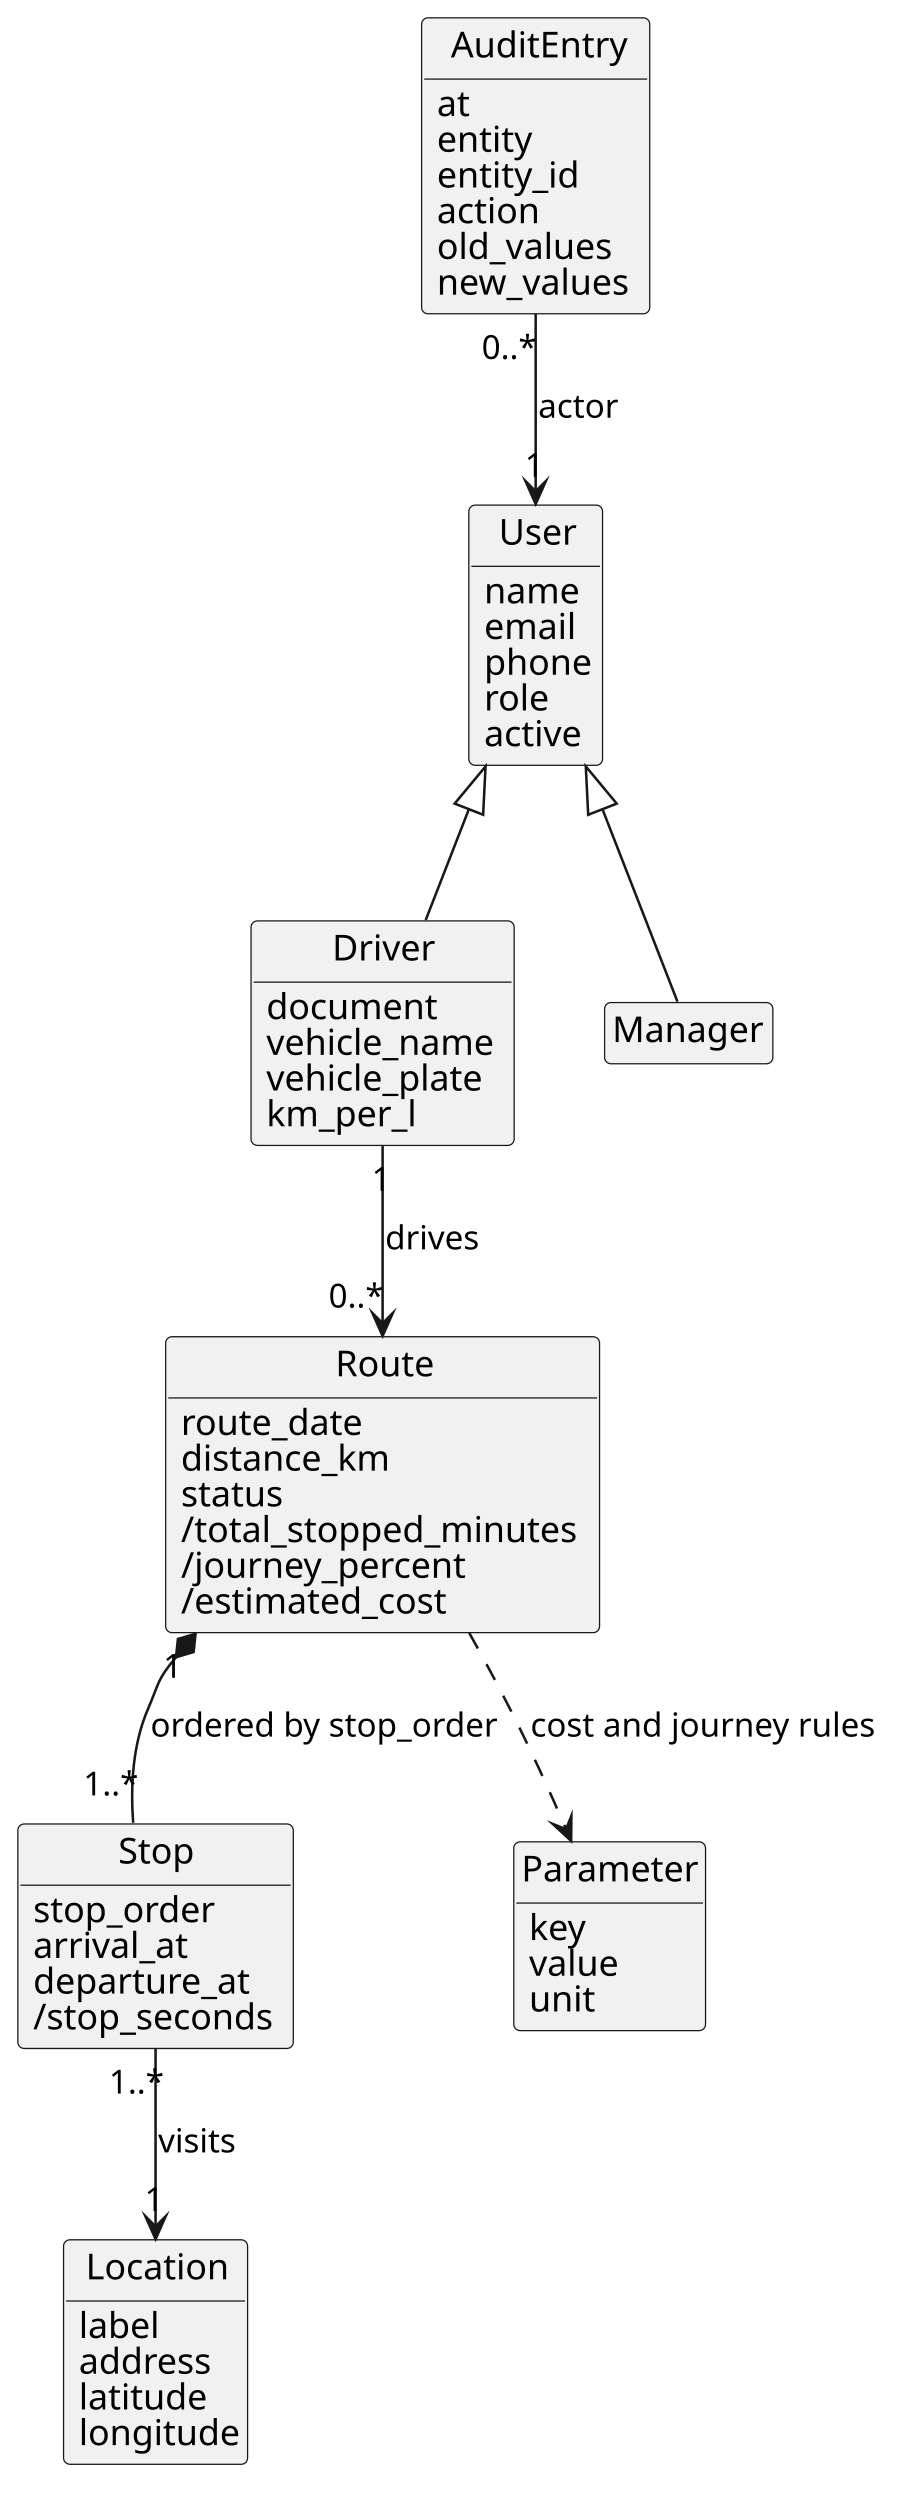
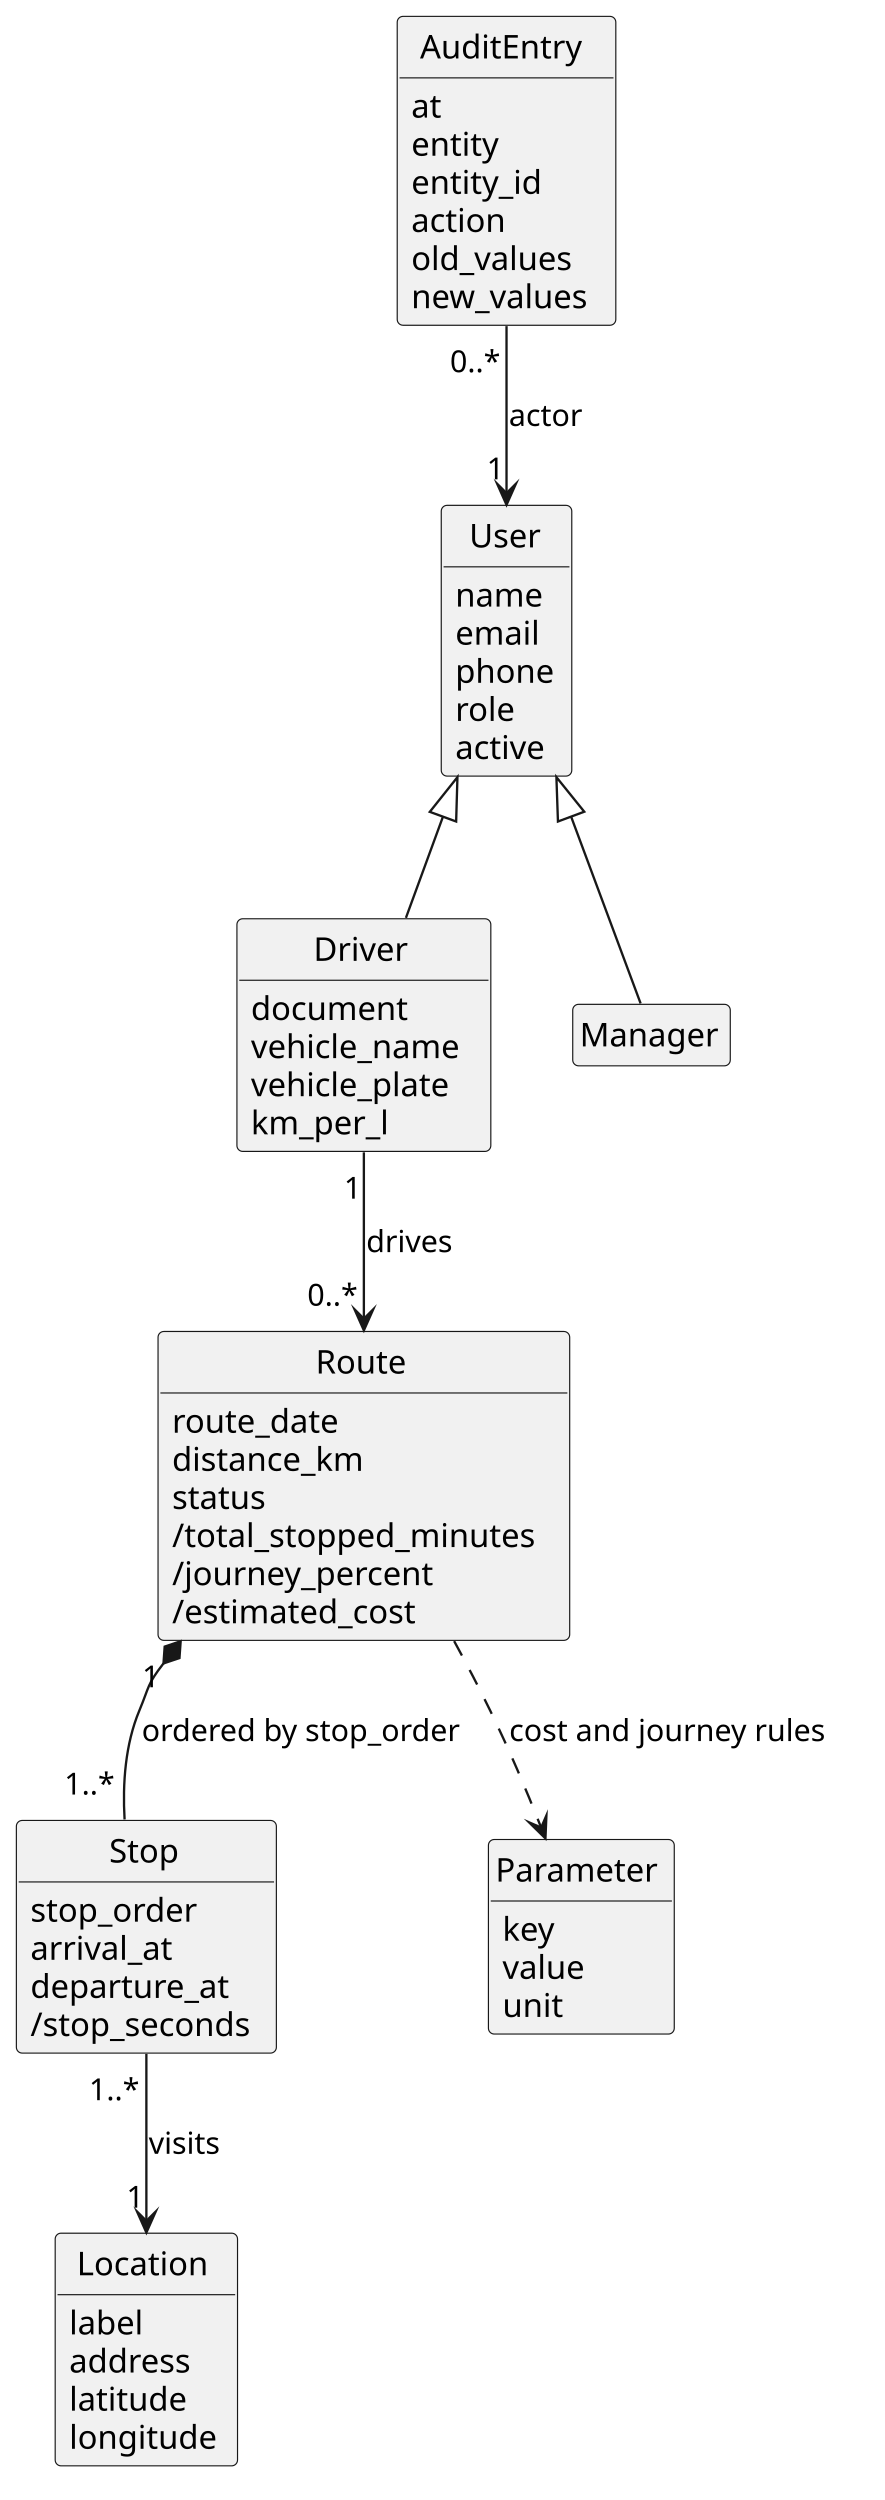
- <svg xmlns="http://www.w3.org/2000/svg" contentStyleType="text/css" data-diagram-type="CLASS" height="980px" preserveAspectRatio="none" style="width:354px;height:980px;background:#FFFFFF;" version="1.1" viewBox="0 0 354 980" width="354px" zoomAndPan="magnify">
+ <svg xmlns="http://www.w3.org/2000/svg" version="1.1" data-diagram-type="CLASS" style="width:378px;height:1069px;background:#FFFFFF;" width="378px" height="1069px" viewBox="0 0 378 1069" zoomAndPan="magnify" preserveAspectRatio="none" contentStyleType="text/css">
  <defs />
-   <g>
-     <g class="entity" data-qualified-name="User" data-source-line="6" id="ent0001">
-       <rect fill="#F1F1F1" height="102" rx="2.5" ry="2.5" style="stroke:#181818;stroke-width:0.5;" width="52.418" x="183.78" y="198" />
-       <text fill="#000000" font-family="sans-serif" font-size="14" lengthAdjust="spacing" textLength="28.952" x="195.513" y="213.5">User</text>
-       <line style="stroke:#181818;stroke-width:0.5;" x1="184.78" x2="235.198" y1="222" y2="222" />
-       <text fill="#000000" font-family="sans-serif" font-size="14" lengthAdjust="spacing" textLength="36.568" x="189.78" y="236.5">name</text>
-       <text fill="#000000" font-family="sans-serif" font-size="14" lengthAdjust="spacing" textLength="35.476" x="189.78" y="250.5">email</text>
-       <text fill="#000000" font-family="sans-serif" font-size="14" lengthAdjust="spacing" textLength="40.418" x="189.78" y="264.5">phone</text>
-       <text fill="#000000" font-family="sans-serif" font-size="14" lengthAdjust="spacing" textLength="24.822" x="189.78" y="278.5">role</text>
-       <text fill="#000000" font-family="sans-serif" font-size="14" lengthAdjust="spacing" textLength="38.64" x="189.78" y="292.5">active</text>
+   <g font-family="sans-serif" lengthAdjust="spacing">
+     <g class="entity" data-qualified-name="User" id="ent0001" data-source-line="6">
+       <rect x="188.68" y="216.08" width="55.812" height="115.781" fill="#F1F1F1" style="stroke:#181818;stroke-width:0.5;" rx="2.5" ry="2.5" />
+       <text x="200.631" y="234.075" fill="#000" font-size="14" textLength="31.91">User</text>
+       <line x1="189.68" y1="242.377" x2="243.492" y2="242.377" style="stroke:#181818;stroke-width:0.5;" />
+       <text x="194.68" y="259.372" fill="#000" font-size="14" textLength="39.703">name</text>
+       <text x="194.68" y="275.669" fill="#000" font-size="14" textLength="38.609">email</text>
+       <text x="194.68" y="291.966" fill="#000" font-size="14" textLength="43.812">phone</text>
+       <text x="194.68" y="308.263" fill="#000" font-size="14" textLength="26.824">role</text>
+       <text x="194.68" y="324.559" fill="#000" font-size="14" textLength="42.554">active</text>
    </g>
-     <g class="entity" data-qualified-name="Driver" data-source-line="14" id="ent0002">
-       <rect fill="#F1F1F1" height="88" rx="2.5" ry="2.5" style="stroke:#181818;stroke-width:0.5;" width="103.14" x="98.41" y="361" />
-       <text fill="#000000" font-family="sans-serif" font-size="14" lengthAdjust="spacing" textLength="39.508" x="130.226" y="376.5">Driver</text>
-       <line style="stroke:#181818;stroke-width:0.5;" x1="99.41" x2="200.55" y1="385" y2="385" />
-       <text fill="#000000" font-family="sans-serif" font-size="14" lengthAdjust="spacing" textLength="64.302" x="104.41" y="399.5">document</text>
-       <text fill="#000000" font-family="sans-serif" font-size="14" lengthAdjust="spacing" textLength="91.14" x="104.41" y="413.5">vehicle_name</text>
-       <text fill="#000000" font-family="sans-serif" font-size="14" lengthAdjust="spacing" textLength="87.444" x="104.41" y="427.5">vehicle_plate</text>
-       <text fill="#000000" font-family="sans-serif" font-size="14" lengthAdjust="spacing" textLength="64.176" x="104.41" y="441.5">km_per_l</text>
+     <g class="entity" data-qualified-name="Driver" id="ent0002" data-source-line="14">
+       <rect x="101.31" y="392.86" width="108.564" height="99.484" fill="#F1F1F1" style="stroke:#181818;stroke-width:0.5;" rx="2.5" ry="2.5" />
+       <text x="134.052" y="410.855" fill="#000" font-size="14" textLength="43.08">Driver</text>
+       <line x1="102.31" y1="419.157" x2="208.874" y2="419.157" style="stroke:#181818;stroke-width:0.5;" />
+       <text x="107.31" y="436.152" fill="#000" font-size="14" textLength="70.636">document</text>
+       <text x="107.31" y="452.449" fill="#000" font-size="14" textLength="96.564">vehicle_name</text>
+       <text x="107.31" y="468.746" fill="#000" font-size="14" textLength="92.319">vehicle_plate</text>
+       <text x="107.31" y="485.043" fill="#000" font-size="14" textLength="62.891">km_per_l</text>
    </g>
-     <g class="entity" data-qualified-name="Manager" data-source-line="21" id="ent0003">
-       <rect fill="#F1F1F1" height="24" rx="2.5" ry="2.5" style="stroke:#181818;stroke-width:0.5;" width="65.962" x="237" y="393" />
-       <text fill="#000000" font-family="sans-serif" font-size="14" lengthAdjust="spacing" textLength="59.962" x="240" y="408.5">Manager</text>
+     <g class="entity" data-qualified-name="Manager" id="ent0003" data-source-line="21">
+       <rect x="244.9" y="429.45" width="67.366" height="26.297" fill="#F1F1F1" style="stroke:#181818;stroke-width:0.5;" rx="2.5" ry="2.5" />
+       <text x="247.9" y="447.445" fill="#000" font-size="14" textLength="61.366">Manager</text>
    </g>
-     <g class="entity" data-qualified-name="Route" data-source-line="23" id="ent0004">
-       <rect fill="#F1F1F1" height="116" rx="2.5" ry="2.5" style="stroke:#181818;stroke-width:0.5;" width="170.087" x="64.94" y="524" />
-       <text fill="#000000" font-family="sans-serif" font-size="14" lengthAdjust="spacing" textLength="37.016" x="131.476" y="539.5">Route</text>
-       <line style="stroke:#181818;stroke-width:0.5;" x1="65.94" x2="234.027" y1="548" y2="548" />
-       <text fill="#000000" font-family="sans-serif" font-size="14" lengthAdjust="spacing" textLength="73.178" x="70.94" y="562.5">route_date</text>
-       <text fill="#000000" font-family="sans-serif" font-size="14" lengthAdjust="spacing" textLength="83.244" x="70.94" y="576.5">distance_km</text>
-       <text fill="#000000" font-family="sans-serif" font-size="14" lengthAdjust="spacing" textLength="37.912" x="70.94" y="590.5">status</text>
-       <text fill="#000000" font-family="sans-serif" font-size="14" lengthAdjust="spacing" textLength="158.087" x="70.94" y="604.5">/total_stopped_minutes</text>
-       <text fill="#000000" font-family="sans-serif" font-size="14" lengthAdjust="spacing" textLength="113.778" x="70.94" y="618.5">/journey_percent</text>
-       <text fill="#000000" font-family="sans-serif" font-size="14" lengthAdjust="spacing" textLength="106.568" x="70.94" y="632.5">/estimated_cost</text>
+     <g class="entity" data-qualified-name="Route" id="ent0004" data-source-line="23">
+       <rect x="67.58" y="569.34" width="176.021" height="132.078" fill="#F1F1F1" style="stroke:#181818;stroke-width:0.5;" rx="2.5" ry="2.5" />
+       <text x="134.956" y="587.335" fill="#000" font-size="14" textLength="41.269">Route</text>
+       <line x1="68.58" y1="595.637" x2="242.601" y2="595.637" style="stroke:#181818;stroke-width:0.5;" />
+       <text x="73.58" y="612.632" fill="#000" font-size="14" textLength="75.865">route_date</text>
+       <text x="73.58" y="628.929" fill="#000" font-size="14" textLength="88.067">distance_km</text>
+       <text x="73.58" y="645.226" fill="#000" font-size="14" textLength="43.019">status</text>
+       <text x="73.58" y="661.523" fill="#000" font-size="14" textLength="164.021">/total_stopped_minutes</text>
+       <text x="73.58" y="677.819" fill="#000" font-size="14" textLength="118.501">/journey_percent</text>
+       <text x="73.58" y="694.116" fill="#000" font-size="14" textLength="111.255">/estimated_cost</text>
    </g>
-     <g class="entity" data-qualified-name="Stop" data-source-line="32" id="ent0005">
-       <rect fill="#F1F1F1" height="88" rx="2.5" ry="2.5" style="stroke:#181818;stroke-width:0.5;" width="107.97" x="7" y="715" />
-       <text fill="#000000" font-family="sans-serif" font-size="14" lengthAdjust="spacing" textLength="29.246" x="46.362" y="730.5">Stop</text>
-       <line style="stroke:#181818;stroke-width:0.5;" x1="8" x2="113.97" y1="739" y2="739" />
-       <text fill="#000000" font-family="sans-serif" font-size="14" lengthAdjust="spacing" textLength="72.674" x="13" y="753.5">stop_order</text>
-       <text fill="#000000" font-family="sans-serif" font-size="14" lengthAdjust="spacing" textLength="65.072" x="13" y="767.5">arrival_at</text>
-       <text fill="#000000" font-family="sans-serif" font-size="14" lengthAdjust="spacing" textLength="87.696" x="13" y="781.5">departure_at</text>
-       <text fill="#000000" font-family="sans-serif" font-size="14" lengthAdjust="spacing" textLength="95.97" x="13" y="795.5">/stop_seconds</text>
+     <g class="entity" data-qualified-name="Stop" id="ent0005" data-source-line="32">
+       <rect x="7" y="778.42" width="111.176" height="99.484" fill="#F1F1F1" style="stroke:#181818;stroke-width:0.5;" rx="2.5" ry="2.5" />
+       <text x="46.674" y="796.415" fill="#000" font-size="14" textLength="31.828">Stop</text>
+       <line x1="8" y1="804.717" x2="117.176" y2="804.717" style="stroke:#181818;stroke-width:0.5;" />
+       <text x="13" y="821.712" fill="#000" font-size="14" textLength="74.813">stop_order</text>
+       <text x="13" y="838.009" fill="#000" font-size="14" textLength="65.803">arrival_at</text>
+       <text x="13" y="854.306" fill="#000" font-size="14" textLength="90.521">departure_at</text>
+       <text x="13" y="870.603" fill="#000" font-size="14" textLength="99.176">/stop_seconds</text>
    </g>
-     <g class="entity" data-qualified-name="Location" data-source-line="39" id="ent0006">
-       <rect fill="#F1F1F1" height="88" rx="2.5" ry="2.5" style="stroke:#181818;stroke-width:0.5;" width="72.144" x="24.91" y="878" />
-       <text fill="#000000" font-family="sans-serif" font-size="14" lengthAdjust="spacing" textLength="54.74" x="33.612" y="893.5">Location</text>
-       <line style="stroke:#181818;stroke-width:0.5;" x1="25.91" x2="96.054" y1="902" y2="902" />
-       <text fill="#000000" font-family="sans-serif" font-size="14" lengthAdjust="spacing" textLength="31.724" x="30.91" y="916.5">label</text>
-       <text fill="#000000" font-family="sans-serif" font-size="14" lengthAdjust="spacing" textLength="51.31" x="30.91" y="930.5">address</text>
-       <text fill="#000000" font-family="sans-serif" font-size="14" lengthAdjust="spacing" textLength="48.762" x="30.91" y="944.5">latitude</text>
-       <text fill="#000000" font-family="sans-serif" font-size="14" lengthAdjust="spacing" textLength="60.144" x="30.91" y="958.5">longitude</text>
+     <g class="entity" data-qualified-name="Location" id="ent0006" data-source-line="39">
+       <rect x="23.6" y="954.91" width="77.967" height="99.484" fill="#F1F1F1" style="stroke:#181818;stroke-width:0.5;" rx="2.5" ry="2.5" />
+       <text x="32.854" y="972.905" fill="#000" font-size="14" textLength="59.459">Location</text>
+       <line x1="24.6" y1="981.207" x2="100.567" y2="981.207" style="stroke:#181818;stroke-width:0.5;" />
+       <text x="29.6" y="998.202" fill="#000" font-size="14" textLength="33.858">label</text>
+       <text x="29.6" y="1014.499" fill="#000" font-size="14" textLength="55.31">address</text>
+       <text x="29.6" y="1030.796" fill="#000" font-size="14" textLength="53.71">latitude</text>
+       <text x="29.6" y="1047.093" fill="#000" font-size="14" textLength="65.967">longitude</text>
    </g>
-     <g class="entity" data-qualified-name="Parameter" data-source-line="46" id="ent0007">
-       <rect fill="#F1F1F1" height="74" rx="2.5" ry="2.5" style="stroke:#181818;stroke-width:0.5;" width="75.174" x="201.4" y="722" />
-       <text fill="#000000" font-family="sans-serif" font-size="14" lengthAdjust="spacing" textLength="69.174" x="204.4" y="737.5">Parameter</text>
-       <line style="stroke:#181818;stroke-width:0.5;" x1="202.4" x2="275.574" y1="746" y2="746" />
-       <text fill="#000000" font-family="sans-serif" font-size="14" lengthAdjust="spacing" textLength="21.938" x="207.4" y="760.5">key</text>
-       <text fill="#000000" font-family="sans-serif" font-size="14" lengthAdjust="spacing" textLength="34.762" x="207.4" y="774.5">value</text>
-       <text fill="#000000" font-family="sans-serif" font-size="14" lengthAdjust="spacing" textLength="23.73" x="207.4" y="788.5">unit</text>
+     <g class="entity" data-qualified-name="Parameter" id="ent0007" data-source-line="46">
+       <rect x="208.85" y="786.57" width="79.466" height="83.188" fill="#F1F1F1" style="stroke:#181818;stroke-width:0.5;" rx="2.5" ry="2.5" />
+       <text x="211.85" y="804.565" fill="#000" font-size="14" textLength="73.466">Parameter</text>
+       <line x1="209.85" y1="812.867" x2="287.316" y2="812.867" style="stroke:#181818;stroke-width:0.5;" />
+       <text x="214.85" y="829.862" fill="#000" font-size="14" textLength="25.006">key</text>
+       <text x="214.85" y="846.159" fill="#000" font-size="14" textLength="38.24">value</text>
+       <text x="214.85" y="862.456" fill="#000" font-size="14" textLength="27.125">unit</text>
    </g>
-     <g class="entity" data-qualified-name="AuditEntry" data-source-line="52" id="ent0008">
-       <rect fill="#F1F1F1" height="116" rx="2.5" ry="2.5" style="stroke:#181818;stroke-width:0.5;" width="89.42" x="165.27" y="7" />
-       <text fill="#000000" font-family="sans-serif" font-size="14" lengthAdjust="spacing" textLength="66.486" x="176.737" y="22.5">AuditEntry</text>
-       <line style="stroke:#181818;stroke-width:0.5;" x1="166.27" x2="253.69" y1="31" y2="31" />
-       <text fill="#000000" font-family="sans-serif" font-size="14" lengthAdjust="spacing" textLength="13.16" x="171.27" y="45.5">at</text>
-       <text fill="#000000" font-family="sans-serif" font-size="14" lengthAdjust="spacing" textLength="35.364" x="171.27" y="59.5">entity</text>
-       <text fill="#000000" font-family="sans-serif" font-size="14" lengthAdjust="spacing" textLength="57.106" x="171.27" y="73.5">entity_id</text>
-       <text fill="#000000" font-family="sans-serif" font-size="14" lengthAdjust="spacing" textLength="39.704" x="171.27" y="87.5">action</text>
-       <text fill="#000000" font-family="sans-serif" font-size="14" lengthAdjust="spacing" textLength="70.77" x="171.27" y="101.5">old_values</text>
-       <text fill="#000000" font-family="sans-serif" font-size="14" lengthAdjust="spacing" textLength="77.42" x="171.27" y="115.5">new_values</text>
+     <g class="entity" data-qualified-name="AuditEntry" id="ent0008" data-source-line="52">
+       <rect x="169.85" y="7" width="93.471" height="132.078" fill="#F1F1F1" style="stroke:#181818;stroke-width:0.5;" rx="2.5" ry="2.5" />
+       <text x="179.603" y="24.995" fill="#000" font-size="14" textLength="73.965">AuditEntry</text>
+       <line x1="170.85" y1="33.297" x2="262.321" y2="33.297" style="stroke:#181818;stroke-width:0.5;" />
+       <text x="175.85" y="50.292" fill="#000" font-size="14" textLength="14.068">at</text>
+       <text x="175.85" y="66.589" fill="#000" font-size="14" textLength="40.64">entity</text>
+       <text x="175.85" y="82.886" fill="#000" font-size="14" textLength="60.416">entity_id</text>
+       <text x="175.85" y="99.183" fill="#000" font-size="14" textLength="43.094">action</text>
+       <text x="175.85" y="115.479" fill="#000" font-size="14" textLength="73.876">old_values</text>
+       <text x="175.85" y="131.776" fill="#000" font-size="14" textLength="81.471">new_values</text>
    </g>
-     <g class="link" data-entity-1="ent0001" data-entity-2="ent0002" data-link-type="extension" data-source-line="61" id="lnk9">
-       <path codeLine="61" d="M183.802,317.201 C176.212,336.671 174.16,341.96 166.86,360.7" fill="none" id="User-backto-Driver" style="stroke:#181818;stroke-width:1;" />
-       <polygon fill="none" points="190.34,300.43,178.212,315.022,189.393,319.38,190.34,300.43" style="stroke:#181818;stroke-width:1;stroke-linejoin:miter;stroke-miterlimit:10;" />
+     <g class="link" data-entity-1="ent0001" data-entity-2="ent0002" id="lnk9" data-source-line="61" data-link-type="extension">
+       <path d="M189.413,349.213 C182.243,368.803 180.48,373.6 173.57,392.48" style="stroke:#181818;stroke-width:1;" fill="none" id="User-backto-Driver" codeLine="61" />
+       <polygon points="195.6,332.31,183.779,347.151,195.048,351.276,195.6,332.31" fill="none" style="stroke:#181818;stroke-width:1;stroke-linejoin:miter;stroke-miterlimit:10;" />
    </g>
-     <g class="link" data-entity-1="ent0001" data-entity-2="ent0003" data-link-type="extension" data-source-line="62" id="lnk10">
-       <path codeLine="62" d="M236.165,317.202 C248.945,350.002 258.05,373.38 265.56,392.63" fill="none" id="User-backto-Manager" style="stroke:#181818;stroke-width:1;" />
-       <polygon fill="none" points="229.63,300.43,230.574,319.38,241.756,315.024,229.63,300.43" style="stroke:#181818;stroke-width:1;stroke-linejoin:miter;stroke-miterlimit:10;" />
+     <g class="link" data-entity-1="ent0001" data-entity-2="ent0003" id="lnk10" data-source-line="62" data-link-type="extension">
+       <path d="M244.2,349.179 C257.17,384.019 266.35,408.71 273.93,429.08" style="stroke:#181818;stroke-width:1;" fill="none" id="User-backto-Manager" codeLine="62" />
+       <polygon points="237.92,332.31,238.577,351.272,249.823,347.086,237.92,332.31" fill="none" style="stroke:#181818;stroke-width:1;stroke-linejoin:miter;stroke-miterlimit:10;" />
    </g>
-     <g class="link" data-entity-1="ent0002" data-entity-2="ent0004" data-link-type="dependency" data-source-line="63" id="lnk11">
-       <path codeLine="63" d="M149.98,449.26 C149.98,471.73 149.98,494.48 149.98,518.71" fill="none" id="Driver-to-Route" style="stroke:#181818;stroke-width:1;" />
-       <polygon fill="#181818" points="149.98,523.71,153.98,514.71,149.98,518.71,145.98,514.71,149.98,523.71" style="stroke:#181818;stroke-width:1;stroke-linejoin:miter;stroke-miterlimit:10;" />
-       <text fill="#000000" font-family="sans-serif" font-size="13" lengthAdjust="spacing" textLength="35.802" x="150.98" y="489.75">drives</text>
-       <text fill="#000000" font-family="sans-serif" font-size="13" lengthAdjust="spacing" textLength="4.342" x="145.7" y="466.783">1</text>
-       <text fill="#000000" font-family="sans-serif" font-size="13" lengthAdjust="spacing" textLength="20.852" x="128.813" y="512.564">0..*</text>
+     <g class="link" data-entity-1="ent0002" data-entity-2="ent0004" id="lnk11" data-source-line="63" data-link-type="dependency">
+       <path d="M155.59,492.73 C155.59,515.92 155.59,538.91 155.59,563.87" style="stroke:#181818;stroke-width:1;" fill="none" id="Driver-to-Route" codeLine="63" />
+       <polygon points="155.59,568.87,159.59,559.87,155.59,563.87,151.59,559.87,155.59,568.87" fill="#181818" style="stroke:#181818;stroke-width:1;stroke-linejoin:miter;stroke-miterlimit:10;" />
+       <text x="156.59" y="535.407" fill="#000" font-size="13" textLength="39.673">drives</text>
+       <text x="147.07" y="512.55" fill="#000" font-size="13">1</text>
+       <text x="131.406" y="558.312" fill="#000" font-size="13" textLength="23.036">0..*</text>
    </g>
-     <g class="link" data-entity-1="ent0004" data-entity-2="ent0005" data-link-type="composition" data-source-line="64" id="lnk12">
-       <path codeLine="64" d="M68.978,649.649 C61.428,658.709 62.55,659.4 57.98,670 C52.06,683.76 51.11,699.88 52.2,714.54" fill="none" id="Route-backto-Stop" style="stroke:#181818;stroke-width:1;" />
-       <polygon fill="#181818" points="76.66,640.43,69.746,642.479,68.978,649.649,75.892,647.6,76.66,640.43" style="stroke:#181818;stroke-width:1;stroke-linejoin:miter;stroke-miterlimit:10;" />
-       <text fill="#000000" font-family="sans-serif" font-size="13" lengthAdjust="spacing" textLength="136.981" x="58.98" y="680.75">ordered by stop_order</text>
-       <text fill="#000000" font-family="sans-serif" font-size="13" lengthAdjust="spacing" textLength="4.342" x="63.971" y="657.688">1</text>
-       <text fill="#000000" font-family="sans-serif" font-size="13" lengthAdjust="spacing" textLength="17.329" x="32.685" y="703.805">1..*</text>
+     <g class="link" data-entity-1="ent0004" data-entity-2="ent0005" id="lnk12" data-source-line="64" data-link-type="composition">
+       <path d="M69.906,711.28 C62.786,720.48 63.97,720.92 59.59,731.42 C53.57,745.85 52.38,762.59 53.27,778" style="stroke:#181818;stroke-width:1;" fill="none" id="Route-backto-Stop" codeLine="64" />
+       <polygon points="77.25,701.79,70.414,704.087,69.906,711.28,76.741,708.983,77.25,701.79" fill="#181818" style="stroke:#181818;stroke-width:1;stroke-linejoin:miter;stroke-miterlimit:10;" />
+       <text x="60.59" y="744.487" fill="#000" font-size="13" textLength="144.822">ordered by stop_order</text>
+       <text x="60.773" y="721.486" fill="#000" font-size="13">1</text>
+       <text x="27.475" y="767.327" fill="#000" font-size="13" textLength="23.036">1..*</text>
    </g>
-     <g class="link" data-entity-1="ent0005" data-entity-2="ent0006" data-link-type="dependency" data-source-line="65" id="lnk13">
-       <path codeLine="65" d="M60.98,803.15 C60.98,826.25 60.98,849.62 60.98,872.74" fill="none" id="Stop-to-Location" style="stroke:#181818;stroke-width:1;" />
-       <polygon fill="#181818" points="60.98,877.74,64.98,868.74,60.98,872.74,56.98,868.74,60.98,877.74" style="stroke:#181818;stroke-width:1;stroke-linejoin:miter;stroke-miterlimit:10;" />
-       <text fill="#000000" font-family="sans-serif" font-size="13" lengthAdjust="spacing" textLength="28.6" x="61.98" y="843.75">visits</text>
-       <text fill="#000000" font-family="sans-serif" font-size="13" lengthAdjust="spacing" textLength="17.329" x="42.703" y="820.656">1..*</text>
-       <text fill="#000000" font-family="sans-serif" font-size="13" lengthAdjust="spacing" textLength="4.342" x="56.7" y="866.717">1</text>
+     <g class="link" data-entity-1="ent0005" data-entity-2="ent0006" id="lnk13" data-source-line="65" data-link-type="dependency">
+       <path d="M62.59,878.23 C62.59,902.12 62.59,925.77 62.59,949.65" style="stroke:#181818;stroke-width:1;" fill="none" id="Stop-to-Location" codeLine="65" />
+       <polygon points="62.59,954.65,66.59,945.65,62.59,949.65,58.59,945.65,62.59,954.65" fill="#181818" style="stroke:#181818;stroke-width:1;stroke-linejoin:miter;stroke-miterlimit:10;" />
+       <text x="63.59" y="920.977" fill="#000" font-size="13" textLength="33.56">visits</text>
+       <text x="38.047" y="898.041" fill="#000" font-size="13" textLength="23.036">1..*</text>
+       <text x="54.072" y="943.999" fill="#000" font-size="13">1</text>
    </g>
-     <g class="link" data-entity-1="ent0004" data-entity-2="ent0007" data-link-type="dependency" data-source-line="66" id="lnk14">
-       <path codeLine="66" d="M183.93,640.1 C189.47,649.97 195.02,660.21 199.98,670 C208.45,686.69 214.99,701.029 221.9,717.049" fill="none" id="Route-to-Parameter" style="stroke:#181818;stroke-width:1;stroke-dasharray:7,7;" />
-       <polygon fill="#181818" points="223.88,721.64,223.988,711.792,221.9,717.049,216.643,714.96,223.88,721.64" style="stroke:#181818;stroke-width:1;stroke-linejoin:miter;stroke-miterlimit:10;" />
-       <text fill="#000000" font-family="sans-serif" font-size="13" lengthAdjust="spacing" textLength="130.364" x="207.93" y="680.75">cost and journey rules</text>
+     <g class="link" data-entity-1="ent0004" data-entity-2="ent0007" id="lnk14" data-source-line="66" data-link-type="dependency">
+       <path d="M194.19,701.74 C199.57,711.58 204.87,721.69 209.59,731.42 C218.13,749.02 224.635,764.339 231.395,781.469" style="stroke:#181818;stroke-width:1;stroke-dasharray:7,7;" fill="none" id="Route-to-Parameter" codeLine="66" />
+       <polygon points="233.23,786.12,233.647,776.28,231.395,781.469,226.206,779.217,233.23,786.12" fill="#181818" style="stroke:#181818;stroke-width:1;stroke-linejoin:miter;stroke-miterlimit:10;" />
+       <text x="217.73" y="744.487" fill="#000" font-size="13" textLength="144.873">cost and journey rules</text>
    </g>
-     <g class="link" data-entity-1="ent0008" data-entity-2="ent0001" data-link-type="dependency" data-source-line="67" id="lnk15">
-       <path codeLine="67" d="M209.98,123.09 C209.98,146.96 209.98,169.47 209.98,192.58" fill="none" id="AuditEntry-to-User" style="stroke:#181818;stroke-width:1;" />
-       <polygon fill="#181818" points="209.98,197.58,213.98,188.58,209.98,192.58,205.98,188.58,209.98,197.58" style="stroke:#181818;stroke-width:1;stroke-linejoin:miter;stroke-miterlimit:10;" />
-       <text fill="#000000" font-family="sans-serif" font-size="13" lengthAdjust="spacing" textLength="31.538" x="210.98" y="163.75">actor</text>
-       <text fill="#000000" font-family="sans-serif" font-size="13" lengthAdjust="spacing" textLength="20.852" x="188.813" y="140.712">0..*</text>
-       <text fill="#000000" font-family="sans-serif" font-size="13" lengthAdjust="spacing" textLength="4.342" x="205.744" y="186.909">1</text>
+     <g class="link" data-entity-1="ent0008" data-entity-2="ent0001" id="lnk15" data-source-line="67" data-link-type="dependency">
+       <path d="M216.59,139.45 C216.59,164.14 216.59,187.01 216.59,210.87" style="stroke:#181818;stroke-width:1;" fill="none" id="AuditEntry-to-User" codeLine="67" />
+       <polygon points="216.59,215.87,220.59,206.87,216.59,210.87,212.59,206.87,216.59,215.87" fill="#181818" style="stroke:#181818;stroke-width:1;stroke-linejoin:miter;stroke-miterlimit:10;" />
+       <text x="217.59" y="182.147" fill="#000" font-size="13" textLength="33.509">actor</text>
+       <text x="192.406" y="159.146" fill="#000" font-size="13" textLength="23.036">0..*</text>
+       <text x="208.12" y="204.95" fill="#000" font-size="13">1</text>
    </g>
  </g>
</svg>
